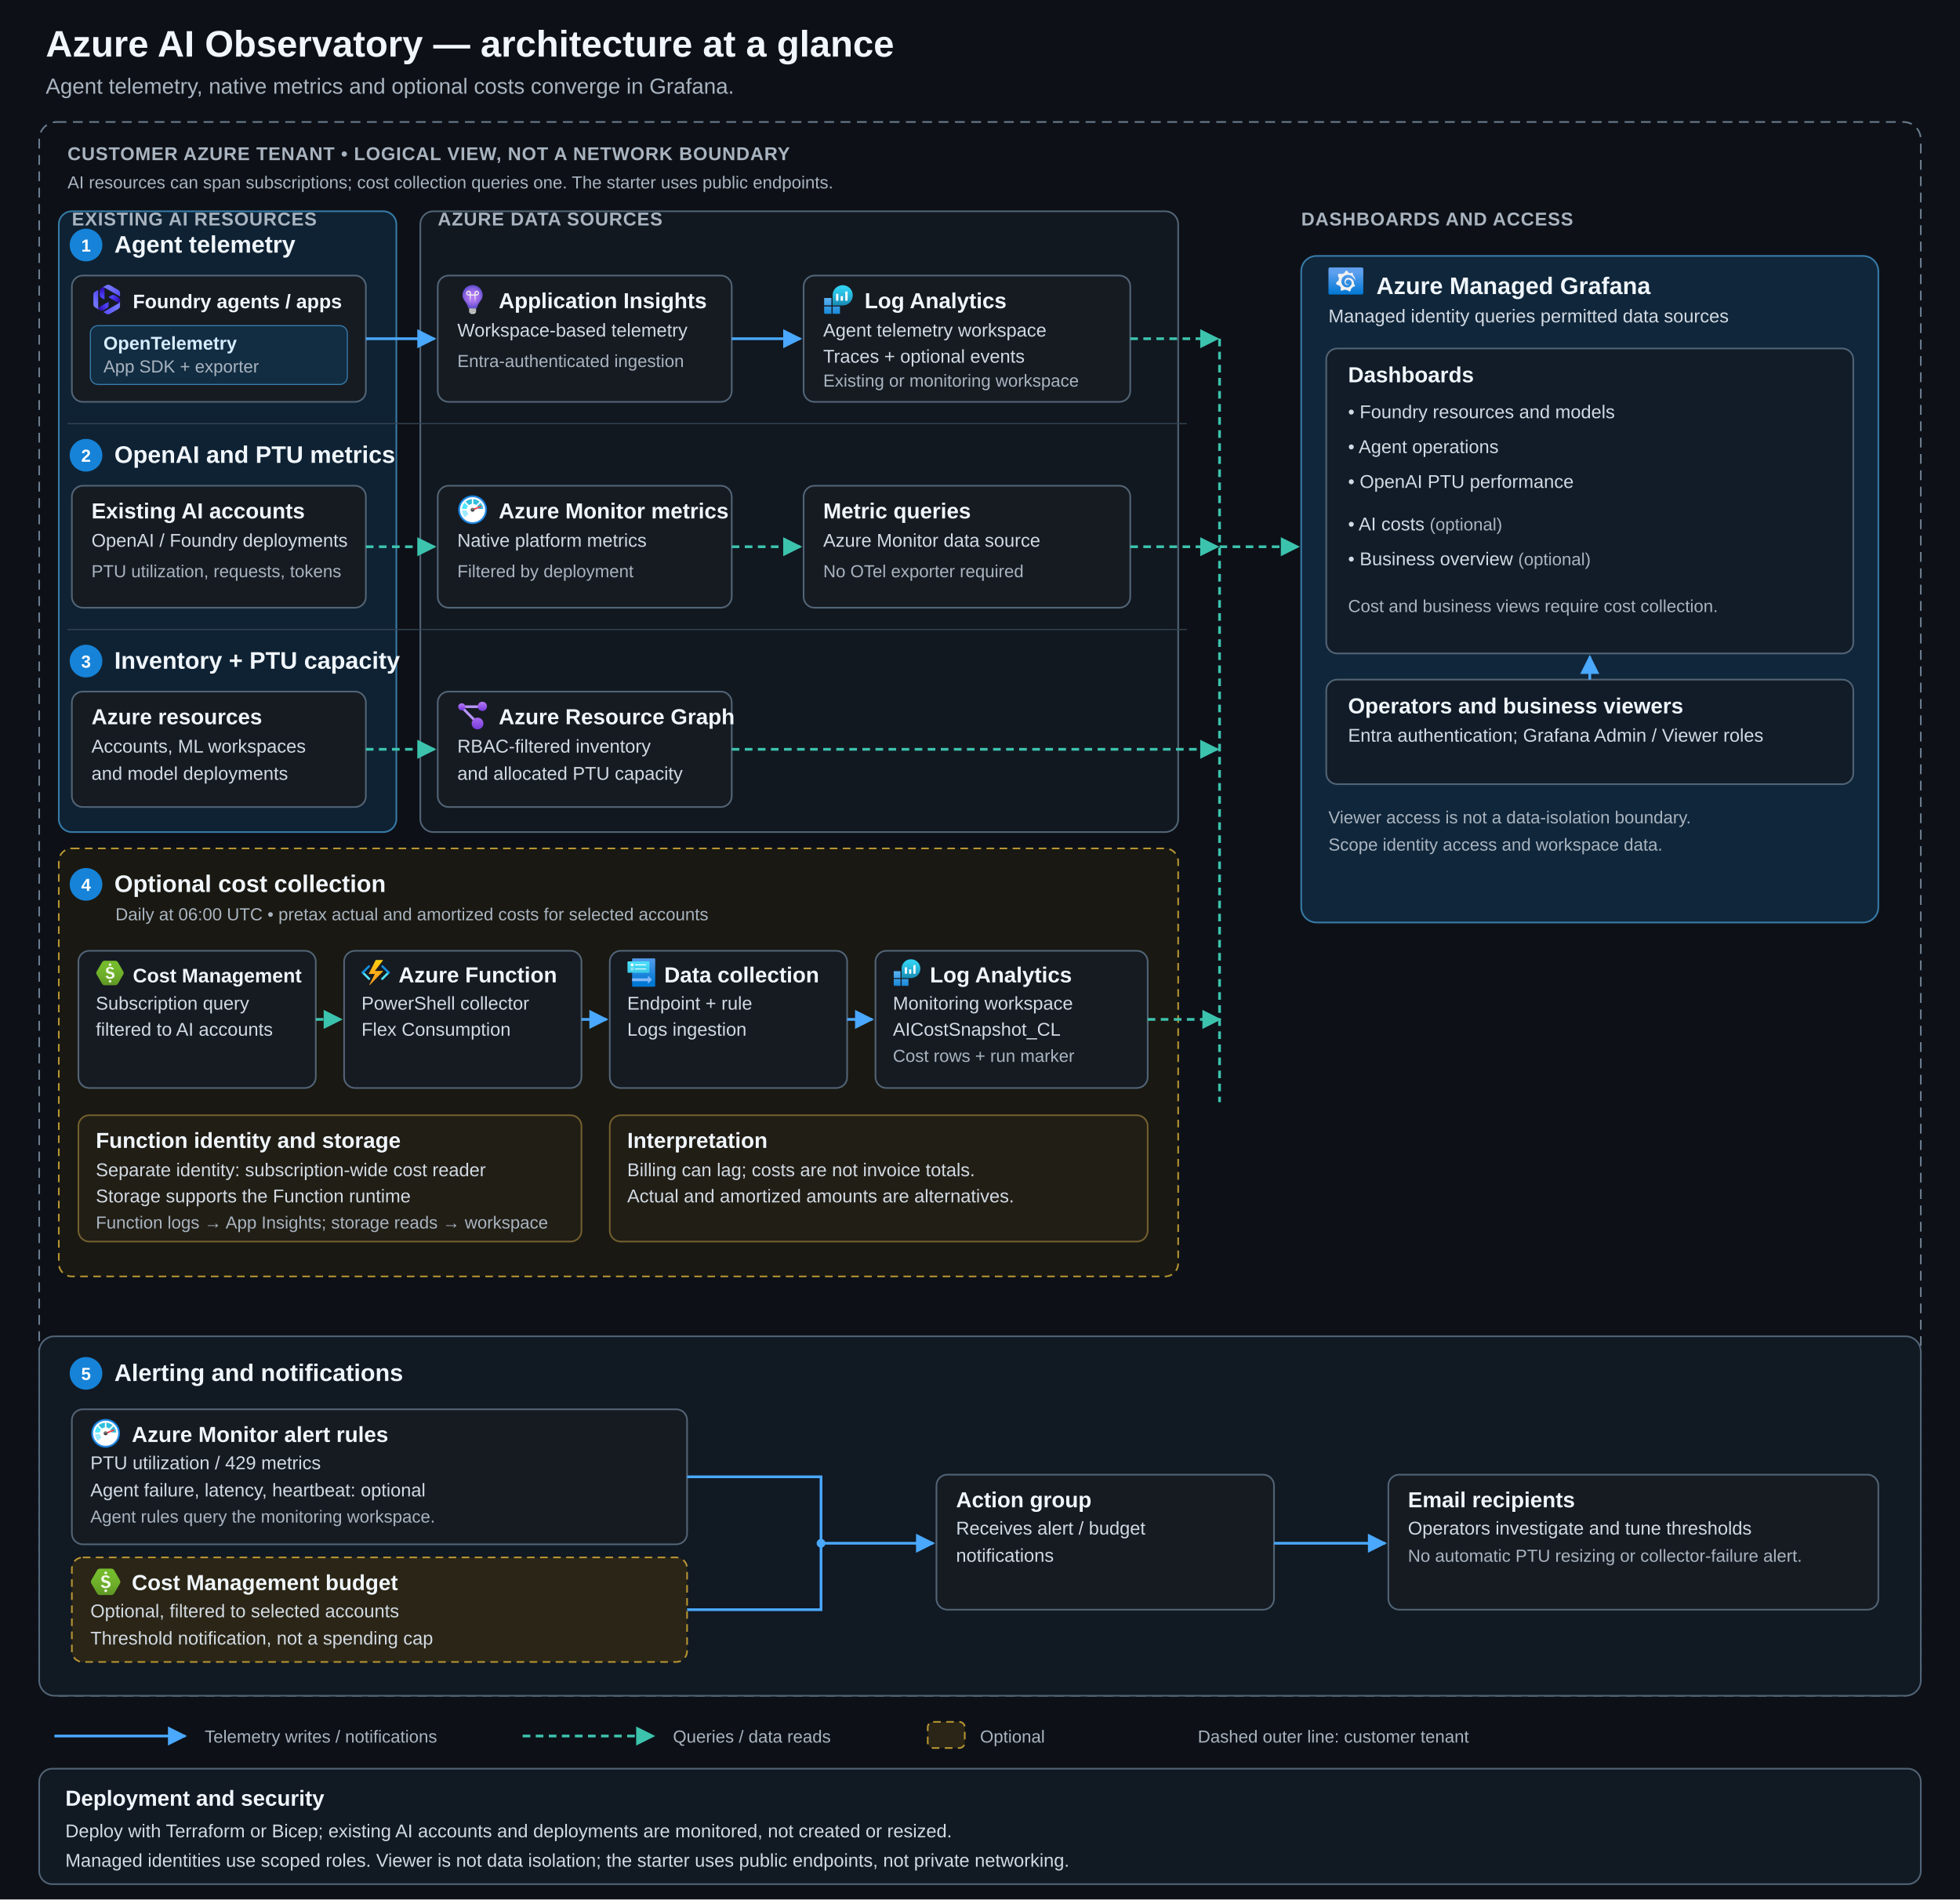
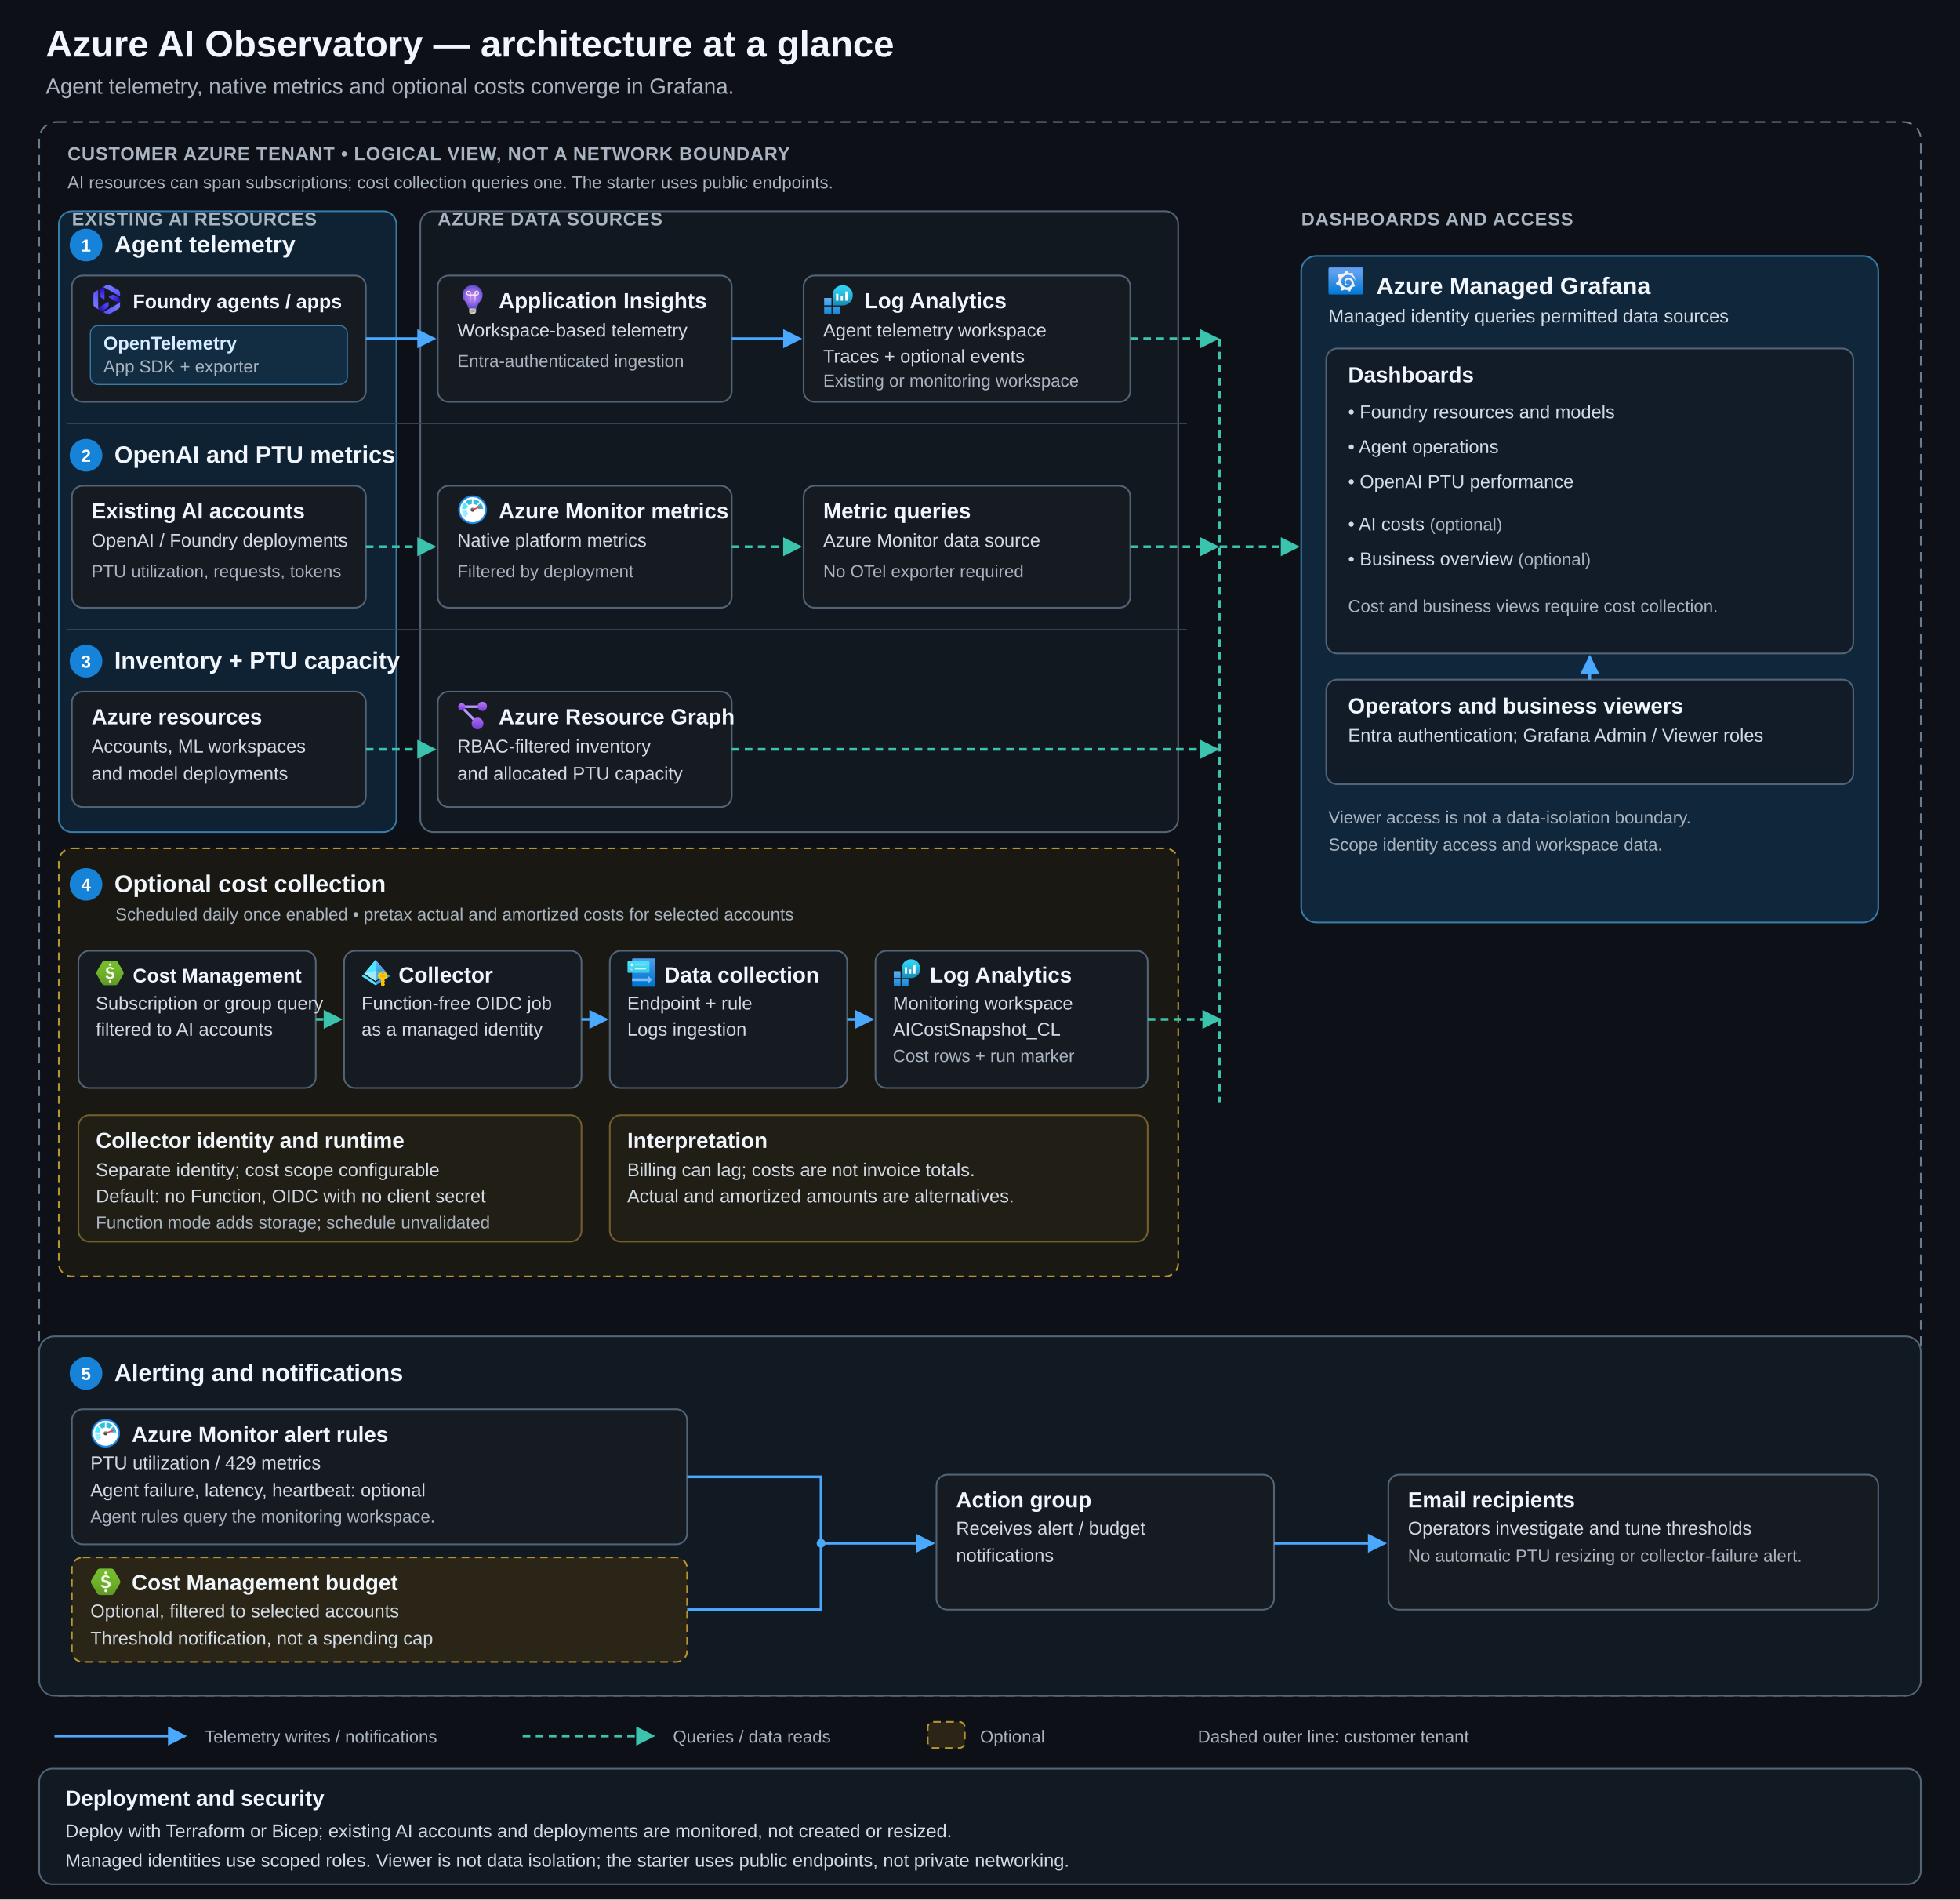
<svg xmlns="http://www.w3.org/2000/svg" width="1800" height="1744" viewBox="0 0 1800 1744" role="img" aria-labelledby="title description" style="max-width:100%;height:auto">
  <defs>
    <marker id="arrow" viewBox="0 0 10 10" refX="9" refY="5" markerWidth="7" markerHeight="7" orient="auto">
      <path d="M0 0L10 5L0 10z" fill="#4aa8ff" />
    </marker>
    <marker id="arrow-teal" viewBox="0 0 10 10" refX="9" refY="5" markerWidth="7" markerHeight="7" orient="auto">
      <path d="M0 0L10 5L0 10z" fill="#3cc3ae" />
    </marker>
    <style>
      text { font-family: "Segoe UI", Arial, sans-serif; fill: #f0f6fc; }
      .title { font-size: 34px; font-weight: 600; }
      .subtitle { font-size: 20px; fill: #a9b4c0; }
      .section { font-size: 22px; font-weight: 600; }
      .section-small { font-size: 17px; font-weight: 700; fill: #a9b4c0; letter-spacing: 0.6px; }
      .name { font-size: 20px; font-weight: 600; }
      .body { font-size: 17px; fill: #d2dae3; }
      .small { font-size: 16px; fill: #a9b4c0; }
      .label { font-size: 15px; font-weight: 600; fill: #a9b4c0; }
      .num { font-size: 16px; font-weight: 700; fill: #fff; text-anchor: middle; }
      .box { fill: #161b22; stroke: #526476; stroke-width: 1.5; }
      .source-group { fill: #0f2233; stroke: #377ba8; stroke-width: 1.5; }
      .data-group { fill: #111820; stroke: #526476; stroke-width: 1.5; }
      .optional { fill: #2a2516; stroke: #b79532; stroke-width: 1.5; stroke-dasharray: 7 5; }
      .flow { fill: none; stroke: #4aa8ff; stroke-width: 2.5; marker-end: url(#arrow); }
      .data { fill: none; stroke: #3cc3ae; stroke-width: 2.5; stroke-dasharray: 7 5; marker-end: url(#arrow-teal); }
      .bus { fill: none; stroke: #3cc3ae; stroke-width: 2.5; stroke-dasharray: 7 5; }
      .divider { stroke: #344454; stroke-width: 1; }
    </style>
  </defs>
  <rect width="1800" height="1744" fill="#0d1117" />
  <text x="42" y="52" class="title">Azure AI Observatory — architecture at a glance</text>
  <text x="42" y="86" class="subtitle">Agent telemetry, native metrics and optional costs converge in Grafana.</text>
  <rect x="36" y="112" width="1728" height="1445" rx="16" fill="#0d1117" stroke="#6b7c8e" stroke-width="1.5" stroke-dasharray="9 6" />
  <text x="62" y="147" class="section-small">CUSTOMER AZURE TENANT • LOGICAL VIEW, NOT A NETWORK BOUNDARY</text>
  <text x="62" y="173" class="small">AI resources can span subscriptions; cost collection queries one. The starter uses public endpoints.</text>
  <rect x="54" y="194" width="310" height="570" rx="12" class="source-group" />
  <rect x="386" y="194" width="696" height="570" rx="12" class="data-group" />
  <text x="66" y="207" class="section-small">EXISTING AI RESOURCES</text>
  <text x="402" y="207" class="section-small">AZURE DATA SOURCES</text>
  <text x="1195" y="207" class="section-small">DASHBOARDS AND ACCESS</text>
  <circle cx="79" cy="225" r="15" fill="#1683d8" />
  <text x="79" y="231" class="num">1</text>
  <text x="105" y="232" class="section">Agent telemetry</text>
  <rect x="66" y="253" width="270" height="116" rx="10" class="box" />
  <svg id="azure-icon-1-uuid-f9dbb74c-bb65-44f5-a0f2-185541c8f2e3" viewBox="0 0 18 18" x="84" y="261" width="28" height="28" aria-hidden="true">
    <defs>
      <linearGradient id="azure-icon-1-uuid-c41a1b5d-c3ee-4413-bef2-f5a072ba936e" x1="7.28" y1="272.84" x2=".39" y2="267.87" gradientTransform="translate(0 280) scale(1 -1)" gradientUnits="userSpaceOnUse">
        <stop offset="0" stop-color="#4f42fd" />
        <stop offset=".8" stop-color="#7274ff" />
      </linearGradient>
      <linearGradient id="azure-icon-1-uuid-7a8397bb-f82e-4b4e-8fb1-c49dc20eae52" x1="10.19" y1="268.41" x2="4.38" y2="265.16" gradientTransform="translate(0 280) scale(1 -1)" gradientUnits="userSpaceOnUse">
        <stop offset=".25" stop-color="#4f42fd" />
        <stop offset="1" stop-color="#2c08ac" />
      </linearGradient>
      <linearGradient id="azure-icon-1-uuid-364cb38b-25e6-4d45-a5f3-7f7567cf1947" x1="17.43" y1="267.02" x2="5.08" y2="264.98" gradientTransform="translate(0 280) scale(1 -1)" gradientUnits="userSpaceOnUse">
        <stop offset=".2" stop-color="#7274ff" />
        <stop offset="1" stop-color="#4f42fd" />
      </linearGradient>
      <linearGradient id="azure-icon-1-uuid-fb32e334-867d-4ede-bed1-56aecae762cb" x1="10.15" y1="273.41" x2="16.87" y2="269.71" gradientTransform="translate(0 280) scale(1 -1)" gradientUnits="userSpaceOnUse">
        <stop offset=".25" stop-color="#4f42fd" />
        <stop offset="1" stop-color="#2c08ac" />
      </linearGradient>
      <linearGradient id="azure-icon-1-uuid-257bedeb-cb4e-48ec-978d-667d943d4887" x1="17.68" y1="270.57" x2="8.68" y2="279.43" gradientTransform="translate(0 280) scale(1 -1)" gradientUnits="userSpaceOnUse">
        <stop offset="0" stop-color="#4f42fd" />
        <stop offset=".8" stop-color="#7274ff" />
      </linearGradient>
      <linearGradient id="azure-icon-1-uuid-d24b3f2b-55bd-4731-8d82-2ccb3a949da7" x1="6.64" y1="271.02" x2="6.64" y2="278.12" gradientTransform="translate(0 280) scale(1 -1)" gradientUnits="userSpaceOnUse">
        <stop offset=".25" stop-color="#4f42fd" />
        <stop offset="1" stop-color="#2c08ac" />
      </linearGradient>
    </defs>
    <path d="M5.02,15.31l-2.82-1.63c-.66-.38-1.06-1.08-1.06-1.83v-5.69c0-.76.4-1.46,1.06-1.83l1.53-.88c.1-.06.24.01.24.14v9.91c0,.37.1.73.28,1.04.18.32.45.59.78.78h0Z" fill="url(#azure-icon-1-uuid-c41a1b5d-c3ee-4413-bef2-f5a072ba936e)" />
    <path d="M10.14,10.59v1.76c0,.76-.4,1.46-1.06,1.83l-1.94,1.12c-.65.38-1.46.38-2.12,0-.33-.19-.59-.46-.78-.78-.18-.31-.28-.67-.28-1.04v-.42c0,.36.39.59.71.4l5.23-3.02c.1-.06.24.01.24.14Z" fill="url(#azure-icon-1-uuid-7a8397bb-f82e-4b4e-8fb1-c49dc20eae52)" />
    <path d="M16.86,9.53v3.26c0,.76-.4,1.46-1.06,1.83l-4.93,2.84c-.65.38-1.46.38-2.12,0l-1.53-.88c-.1-.06-.1-.21,0-.27l8.59-4.96c.32-.19.58-.45.76-.77.18-.32.28-.68.28-1.06Z" fill="url(#azure-icon-1-uuid-364cb38b-25e6-4d45-a5f3-7f7567cf1947)" />
    <path d="M10.22,7.46l1.53-.88c.65-.38,1.46-.38,2.12,0l1.94,1.12c.65.38,1.06,1.08,1.06,1.83,0,.38-.1.74-.28,1.06-.18.31-.44.58-.76.77l-.36.21c.31-.18.31-.63,0-.81l-5.23-3.02c-.1-.06-.1-.21,0-.27Z" fill="url(#azure-icon-1-uuid-fb32e334-867d-4ede-bed1-56aecae762cb)" />
    <path d="M5.94,2.16l2.82-1.63c.66-.38,1.46-.38,2.12,0l4.93,2.84c.65.38,1.06,1.08,1.06,1.83v1.76c0,.12-.13.2-.24.14L8.04,2.16c-.32-.18-.68-.28-1.05-.28-.37,0-.73.09-1.06.28h0Z" fill="url(#azure-icon-1-uuid-257bedeb-cb4e-48ec-978d-667d943d4887)" />
    <path d="M7.47,8.95l-1.53-.88c-.66-.38-1.06-1.08-1.06-1.83v-2.24c0-.76.4-1.46,1.06-1.83.33-.19.69-.28,1.06-.28s.72.09,1.04.28l.36.21c-.31-.18-.7.05-.7.41v6.04c0,.12-.13.2-.24.14h0Z" fill="url(#azure-icon-1-uuid-d24b3f2b-55bd-4731-8d82-2ccb3a949da7)" />
  </svg>
  <text x="122" y="283" class="name" style="font-size:18px">Foundry agents / apps</text>
  <rect x="83" y="299" width="236" height="54" rx="7" fill="#122d42" stroke="#377ba8" />
  <text x="95" y="321" class="body" style="font-weight:600;fill:#d7edff">OpenTelemetry</text>
  <text x="95" y="342" class="small">App SDK + exporter</text>
  <rect x="402" y="253" width="270" height="116" rx="10" class="box" />
  <svg id="azure-icon-2-b6f6d99e-f330-481d-836f-ea58cc42217f" viewBox="0 0 18 18" x="420" y="261" width="28" height="28" aria-hidden="true">
    <defs>
      <radialGradient id="azure-icon-2-a7a1c431-6c6d-4a8f-9a69-8da437e5b0c5" cx="9" cy="7.35" r="6.42" gradientUnits="userSpaceOnUse">
        <stop offset="0" stop-color="#b77af4" />
        <stop offset="0.21" stop-color="#b378f2" />
        <stop offset="0.43" stop-color="#a672ed" />
        <stop offset="0.65" stop-color="#9267e4" />
        <stop offset="0.88" stop-color="#7559d8" />
        <stop offset="1" stop-color="#624fd0" />
      </radialGradient>
      <linearGradient id="azure-icon-2-ec0c4f0d-5c8e-4882-96a1-89d61808eb49" x1="9.02" y1="3.91" x2="9.08" y2="11.49" gradientUnits="userSpaceOnUse">
        <stop offset="0" stop-color="#f2f2f2" />
        <stop offset="0.23" stop-color="#f1f1f2" stop-opacity="0.99" />
        <stop offset="0.37" stop-color="#ededf1" stop-opacity="0.95" />
        <stop offset="0.48" stop-color="#e7e5f0" stop-opacity="0.89" />
        <stop offset="0.58" stop-color="#dedbee" stop-opacity="0.81" />
        <stop offset="0.67" stop-color="#d3ceeb" stop-opacity="0.7" />
        <stop offset="0.76" stop-color="#c4bee8" stop-opacity="0.57" />
        <stop offset="0.84" stop-color="#b4abe5" stop-opacity="0.41" />
        <stop offset="0.92" stop-color="#a095e1" stop-opacity="0.22" />
        <stop offset="0.99" stop-color="#8b7ddc" stop-opacity="0.02" />
        <stop offset="1" stop-color="#897bdc" stop-opacity="0" />
      </linearGradient>
    </defs>
    <path d="M10.23,17.39l.81-.87V14.2H7v2.32l.81.87A.32.32,0,0,0,8,17.5h2A.32.32,0,0,0,10.23,17.39Z" fill="#cecece" />
    <path d="M9,.5A5.89,5.89,0,0,0,3.09,7.07c.27,2.47,2.62,3.62,3.29,6.75a.49.49,0,0,0,.47.38h4.3a.49.49,0,0,0,.47-.38c.67-3.13,3-4.28,3.29-6.75A5.89,5.89,0,0,0,9,.5ZM7,14.2" fill="url(#azure-icon-2-a7a1c431-6c6d-4a8f-9a69-8da437e5b0c5)" />
    <path d="M11.46,3.79a1.4,1.4,0,0,0-1.35,1.44V6H8V5.23A1.41,1.41,0,0,0,6.59,3.79,1.4,1.4,0,0,0,5.24,5.23,1.41,1.41,0,0,0,6.59,6.68h.64v6a.36.36,0,0,0,.72,0v-6h2.16v6a.36.36,0,1,0,.72,0v-6h.63a1.4,1.4,0,0,0,1.35-1.45A1.4,1.4,0,0,0,11.46,3.79ZM7.23,6H6.55a.74.74,0,0,1-.68-.77.74.74,0,0,1,.68-.77.74.74,0,0,1,.68.77Zm4.28,0h-.68V5.19a.68.68,0,1,1,1.35,0A.73.73,0,0,1,11.51,6Z" fill="url(#azure-icon-2-ec0c4f0d-5c8e-4882-96a1-89d61808eb49)" />
    <polygon points="6.96 15.8 11.04 15.01 11.04 14.56 6.96 15.36 6.96 15.8" fill="#999" />
    <polygon points="11.04 16.11 11.04 15.67 6.96 16.48 6.96 16.52 7.27 16.86 11.04 16.11" fill="#999" />
  </svg>
  <text x="458" y="283" class="name">Application Insights</text>
  <text x="420" y="309" class="body">Workspace-based telemetry</text>
  <text x="420" y="337" class="small">Entra-authenticated ingestion</text>
  <rect x="738" y="253" width="300" height="116" rx="10" class="box" />
  <svg id="azure-icon-3-b388e944-5509-49c9-84d7-f38bffa995b2" viewBox="0 0 18 18" x="756" y="261" width="28" height="28" aria-hidden="true">
    <defs>
      <linearGradient id="azure-icon-3-a997e203-1d7d-4cb9-b131-5dc44e029b46" x1="5.23" y1="17.45" x2="5.23" y2="8.09" gradientUnits="userSpaceOnUse">
        <stop offset="0" stop-color="#1988d9" />
        <stop offset="0.9" stop-color="#54aef0" />
      </linearGradient>
      <linearGradient id="azure-icon-3-e122e9d8-aee5-4f1a-a60e-b1eae355daa5" x1="11.5" y1="12.45" x2="11.5" y2="0.55" gradientUnits="userSpaceOnUse">
        <stop offset="0" stop-color="#198ab3" />
        <stop offset="0.01" stop-color="#198bb4" />
        <stop offset="0.44" stop-color="#27b2d7" />
        <stop offset="0.79" stop-color="#2fcbed" />
        <stop offset="1" stop-color="#32d4f5" />
      </linearGradient>
    </defs>
    <path d="M5.59,13.13H9.91v4.32H5.59ZM1.15,17.45H4.87V13.13H.55v3.72A.6.6,0,0,0,1.15,17.45Zm-.6-5H4.87V8.09H.55Z" fill="url(#azure-icon-3-a997e203-1d7d-4cb9-b131-5dc44e029b46)" />
    <path d="M11.5.55a5.89,5.89,0,0,1,5.95,6,5.89,5.89,0,0,1-5.95,5.95H5.55V6.5A5.89,5.89,0,0,1,11.5.55Z" fill-rule="evenodd" fill="url(#azure-icon-3-e122e9d8-aee5-4f1a-a60e-b1eae355daa5)" />
    <rect x="7.59" y="5.65" width="1.36" height="4.08" fill="#fff" />
    <rect x="10.31" y="7.01" width="1.36" height="2.72" fill="#fff" />
    <rect x="13.03" y="4.29" width="1.36" height="5.44" fill="#fff" />
  </svg>
  <text x="794" y="283" class="name">Log Analytics</text>
  <text x="756" y="309" class="body">Agent telemetry workspace</text>
  <text x="756" y="333" class="body">Traces + optional events</text>
  <text x="756" y="355" class="small">Existing or monitoring workspace</text>
  <path d="M336 311H399" class="flow" />
  <path d="M672 311H735" class="flow" />
  <path d="M1038 311H1118" class="data" />
  <line x1="62" y1="389" x2="1090" y2="389" class="divider" />
  <circle cx="79" cy="418" r="15" fill="#1683d8" />
  <text x="79" y="424" class="num">2</text>
  <text x="105" y="425" class="section">OpenAI and PTU metrics</text>
  <rect x="66" y="446" width="270" height="112" rx="10" class="box" />
  <text x="84" y="476" class="name">Existing AI accounts</text>
  <text x="84" y="502" class="body">OpenAI / Foundry deployments</text>
  <text x="84" y="530" class="small">PTU utilization, requests, tokens</text>
  <rect x="402" y="446" width="270" height="112" rx="10" class="box" />
  <svg id="azure-icon-4-e4e764cd-2e73-472f-b88a-bf8bfc2c2994" viewBox="0 0 18 18" x="420" y="454" width="28" height="28" aria-hidden="true">
    <defs>
      <radialGradient id="azure-icon-4-ac8b32da-30ca-4b92-8d0f-8d2d5ef278a0" cx="5.72" cy="7.45" r="8.42" gradientTransform="translate(3.23 1.51) scale(1.01 1.01)" gradientUnits="userSpaceOnUse">
        <stop offset="0.18" stop-color="#5ea0ef" />
        <stop offset="0.56" stop-color="#5c9fee" />
        <stop offset="0.69" stop-color="#559ced" />
        <stop offset="0.78" stop-color="#4a97e9" />
        <stop offset="0.86" stop-color="#3990e4" />
        <stop offset="0.93" stop-color="#2387de" />
        <stop offset="0.99" stop-color="#087bd6" />
        <stop offset="1" stop-color="#0078d4" />
      </radialGradient>
      <radialGradient id="azure-icon-4-a9954820-cb38-4943-9842-f0a568d2b015" cx="28.18" cy="202.29" r="2.7" gradientTransform="translate(-17.77 -185.01) scale(0.95)" gradientUnits="userSpaceOnUse">
        <stop offset="0.19" stop-color="#8c8e90" />
        <stop offset="0.35" stop-color="#848688" />
        <stop offset="0.6" stop-color="#6e7071" />
        <stop offset="0.91" stop-color="#4a4b4c" />
        <stop offset="1" stop-color="#3e3f3f" />
      </radialGradient>
    </defs>
    <ellipse cx="9" cy="9" rx="8.5" ry="8.47" fill="url(#azure-icon-4-ac8b32da-30ca-4b92-8d0f-8d2d5ef278a0)" />
    <ellipse cx="9" cy="9" rx="7.4" ry="7.37" fill="#fff" />
    <path d="M2.72,9.44a6.24,6.24,0,0,0,1.82,4l2-2a3.53,3.53,0,0,1-1-2Z" fill="#9cebff" />
    <path d="M13.13,4.27A6.25,6.25,0,0,0,9.44,2.74V5.53a3.41,3.41,0,0,1,1.71.7Z" fill="#32bedd" />
    <path d="M4.87,4.27l2,2a3.41,3.41,0,0,1,1.71-.7V2.74A6.25,6.25,0,0,0,4.87,4.27Z" fill="#32bedd" />
    <path d="M11.78,6.85a3.6,3.6,0,0,1,.71,1.71h2.79a6.16,6.16,0,0,0-1.53-3.67Z" fill="#32bedd" />
    <path d="M6.22,6.85l-2-2A6.16,6.16,0,0,0,2.72,8.56H5.51A3.6,3.6,0,0,1,6.22,6.85Z" fill="#50e6ff" />
    <path d="M14.14,7a.45.45,0,0,0-.57-.25L9.45,8.41l.32.81,4.12-1.63A.44.44,0,0,0,14.14,7Z" fill="#f04049" />
    <ellipse cx="9" cy="9" rx="1.2" ry="1.2" fill="url(#azure-icon-4-a9954820-cb38-4943-9842-f0a568d2b015)" />
  </svg>
  <text x="458" y="476" class="name">Azure Monitor metrics</text>
  <text x="420" y="502" class="body">Native platform metrics</text>
  <text x="420" y="530" class="small">Filtered by deployment</text>
  <rect x="738" y="446" width="300" height="112" rx="10" class="box" />
  <text x="756" y="476" class="name">Metric queries</text>
  <text x="756" y="502" class="body">Azure Monitor data source</text>
  <text x="756" y="530" class="small">No OTel exporter required</text>
  <path d="M336 502H399" class="data" />
  <path d="M672 502H735" class="data" />
  <path d="M1038 502H1118" class="data" />
  <line x1="62" y1="578" x2="1090" y2="578" class="divider" />
  <circle cx="79" cy="607" r="15" fill="#1683d8" />
  <text x="79" y="613" class="num">3</text>
  <text x="105" y="614" class="section">Inventory + PTU capacity</text>
  <rect x="66" y="635" width="270" height="106" rx="10" class="box" />
  <text x="84" y="665" class="name">Azure resources</text>
  <text x="84" y="691" class="body">Accounts, ML workspaces</text>
  <text x="84" y="716" class="body">and model deployments</text>
  <rect x="402" y="635" width="270" height="106" rx="10" class="box" />
  <svg id="azure-icon-5-a5043521-e54b-4e71-96d7-f0f67d7a7413" viewBox="0 0 18 18" x="420" y="643" width="28" height="28" aria-hidden="true">
    <defs>
      <linearGradient id="azure-icon-5-aaf70b12-8383-43d3-8674-d08878f903d1" x1="2.63" y1="5.99" x2="2.63" y2="1.75" gradientUnits="userSpaceOnUse">
        <stop offset="0" stop-color="#773adc" />
        <stop offset="1" stop-color="#b77af4" />
      </linearGradient>
      <linearGradient id="azure-icon-5-ac810344-4e2d-4dad-99ba-9567b44e7523" x1="14.76" y1="6.31" x2="14.76" y2="0.85" gradientUnits="userSpaceOnUse">
        <stop offset="0" stop-color="#773adc" />
        <stop offset="1" stop-color="#b77af4" />
      </linearGradient>
      <linearGradient id="azure-icon-5-b4b36432-ae36-466e-9abd-a30eb14585d3" x1="11.92" y1="17.27" x2="11.92" y2="7.71" gradientUnits="userSpaceOnUse">
        <stop offset="0" stop-color="#773adc" />
        <stop offset="1" stop-color="#b77af4" />
      </linearGradient>
    </defs>
    <path d="M11.56,14.24,1.79,4.35A.77.77,0,0,1,2.34,3H14.76V4.58H4.19l8.47,8.58Z" fill="#b796f9" />
    <ellipse cx="2.63" cy="3.87" rx="2.13" ry="2.12" fill="url(#azure-icon-5-aaf70b12-8383-43d3-8674-d08878f903d1)" />
    <ellipse cx="14.76" cy="3.58" rx="2.74" ry="2.73" fill="url(#azure-icon-5-ac810344-4e2d-4dad-99ba-9567b44e7523)" />
    <ellipse cx="11.92" cy="13.69" rx="3.47" ry="3.46" fill="url(#azure-icon-5-b4b36432-ae36-466e-9abd-a30eb14585d3)" />
  </svg>
  <text x="458" y="665" class="name">Azure Resource Graph</text>
  <text x="420" y="691" class="body">RBAC-filtered inventory</text>
  <text x="420" y="716" class="body">and allocated PTU capacity</text>
  <path d="M336 688H399" class="data" />
  <path d="M672 688H1118" class="data" />
  <path d="M1120 311V1012" class="bus" />
  <path d="M1120 502H1192" class="data" />
  <rect x="1195" y="235" width="530" height="612" rx="14" fill="#10263a" stroke="#377ba8" stroke-width="1.5" />
  <svg viewBox="0 0 18 18" x="1220" y="242" width="32" height="32" aria-hidden="true">
    <defs>
      <linearGradient id="azure-icon-6-a4ccd0c3-fde6-4875-800b-333de0a25cb9" x1="9" y1="2" x2="9" y2="16" gradientUnits="userSpaceOnUse">
        <stop offset="0.18" stop-color="#5ea0ef" />
        <stop offset="1" stop-color="#0078d4" />
      </linearGradient>
    </defs>
    <g id="azure-icon-6-e0962381-da5c-47a2-ae4c-adf850116f2b">
      <g>
        <rect y="2" width="18" height="14" rx="0.76" fill="url(#azure-icon-6-a4ccd0c3-fde6-4875-800b-333de0a25cb9)" />
        <path d="M8.318,4.81s-.004.016-.009.043a3.97,3.97,0,0,0-1.213.573A2.829,2.829,0,0,0,4.934,5.5a3.092,3.092,0,0,0,.559,2.097A5.249,5.249,0,0,0,5.218,8.789a2.797,2.797,0,0,0-1.354,1.573,2.979,2.979,0,0,0,1.888,1.065l.003-.002a4.409,4.409,0,0,0,.668.903,2.348,2.348,0,0,0,.045,1.665,2.708,2.708,0,0,0,1.742-.531,4.385,4.385,0,0,0,1.587.223,1.952,1.952,0,0,0,1.262.746,2.011,2.011,0,0,0,.605-1.33h0l-.001-.027h0l-.002-.028a3.514,3.514,0,0,0,.984-1.041,1.6,1.6,0,0,0,1.103-.401,1.682,1.682,0,0,0-.572-1.065h0l-.016-.011h0l-.014-.009a2.808,2.808,0,0,0-2.852-3.153c-2.835-.103-2.531,4.888.284,3.512.173-.416-.484.024-.662-.069A1.168,1.168,0,0,1,8.834,9.58a1.47,1.47,0,0,1,2.255-1.1c1.883,1.053.537,3.992-1.429,3.827.014,0-.002,0-.002-.001a3.067,3.067,0,0,1-2.99-3.049A3.306,3.306,0,0,1,9.867,5.844C11.784,5.662,13.24,7.22,13.785,8.831a3.441,3.441,0,0,0-1.134-2.95,1.581,1.581,0,0,0-.186-1.134,1.68,1.68,0,0,0-1.094.281,4.253,4.253,0,0,0-1.095-.304A2.033,2.033,0,0,0,9.29,3.57a2.157,2.157,0,0,0-.972,1.24" fill="#f2f2f2" />
      </g>
    </g>
  </svg>
  <text x="1264" y="270" class="section">Azure Managed Grafana</text>
  <text x="1220" y="296" class="body">Managed identity queries permitted data sources</text>
  <rect x="1218" y="320" width="484" height="280" rx="10" fill="#111c28" stroke="#526476" stroke-width="1.5" />
  <text x="1238" y="351" class="name">Dashboards</text>
  <text x="1238" y="384" class="body">• Foundry resources and models</text>
  <text x="1238" y="416" class="body">• Agent operations</text>
  <text x="1238" y="448" class="body">• OpenAI PTU performance</text>
  <text x="1238" y="487" class="body">• AI costs <tspan class="small">(optional)</tspan>
  </text>
  <text x="1238" y="519" class="body">• Business overview <tspan class="small">(optional)</tspan>
  </text>
  <text x="1238" y="562" class="small">Cost and business views require cost collection.</text>
  <rect x="1218" y="624" width="484" height="96" rx="10" fill="#111c28" stroke="#526476" stroke-width="1.5" />
  <path d="M1460 624V603" class="flow" />
  <text x="1238" y="655" class="name">Operators and business viewers</text>
  <text x="1238" y="681" class="body">Entra authentication; Grafana Admin / Viewer roles</text>
  <text x="1220" y="756" class="small">Viewer access is not a data-isolation boundary.</text>
  <text x="1220" y="781" class="small">Scope identity access and workspace data.</text>
  <rect x="54" y="779" width="1028" height="393" rx="12" fill="#191812" stroke="#b79532" stroke-width="1.5" stroke-dasharray="7 5" />
  <circle cx="79" cy="812" r="15" fill="#1683d8" />
  <text x="79" y="818" class="num">4</text>
  <text x="105" y="819" class="section">Optional cost collection</text>
-   <text x="106" y="845" class="small">Daily at 06:00 UTC • pretax actual and amortized costs for selected accounts</text>
+   <text x="106" y="845" class="small">Scheduled daily once enabled • pretax actual and amortized costs for selected accounts</text>
  <rect x="72" y="873" width="218" height="126" rx="10" class="box" />
  <svg id="azure-icon-7-e00fef30-156c-4930-8b65-3a593543aa1d" viewBox="0 0 18 18" x="88" y="880" width="26" height="26" aria-hidden="true">
    <defs>
      <linearGradient id="azure-icon-7-a45ba9b5-2e08-4c39-8916-0bab184f06e9" x1="9" y1="1.48" x2="9" y2="17.07" gradientUnits="userSpaceOnUse">
        <stop offset="0" stop-color="#76bc2d" />
        <stop offset="0.32" stop-color="#73b82c" />
        <stop offset="0.65" stop-color="#6cab29" />
        <stop offset="0.99" stop-color="#5e9724" />
        <stop offset="1" stop-color="#5e9624" />
      </linearGradient>
      <linearGradient id="azure-icon-7-e74e2f36-f70f-4351-9609-a084522a8ba7" x1="6.13" y1="9.28" x2="11.87" y2="9.28" gradientUnits="userSpaceOnUse">
        <stop offset="0" stop-color="#fff" />
        <stop offset="1" stop-color="#fff" />
      </linearGradient>
    </defs>
    <path d="M12.35,1.48H5.65a2,2,0,0,0-1.73,1L.58,8.28a2,2,0,0,0,0,2l3.34,5.79a2,2,0,0,0,1.73,1h6.7a2,2,0,0,0,1.73-1l3.34-5.79a2,2,0,0,0,0-2l-3.34-5.8A2,2,0,0,0,12.35,1.48Z" fill="url(#azure-icon-7-a45ba9b5-2e08-4c39-8916-0bab184f06e9)" />
    <path d="M9.07,4.81A.82.82,0,0,1,8.25,4,.82.82,0,0,1,9.89,4,.82.82,0,0,1,9.07,4.81Zm-.82,9.75a.82.82,0,1,0,1.64,0,.82.82,0,0,0-1.64,0Zm.84-2.7A1.5,1.5,0,0,1,7.58,11l-1.45.28A2.68,2.68,0,0,0,9,13c1.69,0,2.91-.89,2.91-2.13a2.07,2.07,0,0,0-1.12-2A13,13,0,0,0,9,8.33c-.67-.16-1.1-.53-1.1-1A1,1,0,0,1,9,6.46a1.4,1.4,0,0,1,1.29.69l1.25-.4A2.56,2.56,0,0,0,9,5.45c-1.18,0-2.55.52-2.55,2,0,1.81,1.11,2.17,2.69,2.48.37.07,1.23.32,1.23,1C10.33,11.31,10,11.86,9.09,11.86Z" opacity="0.9" fill="url(#azure-icon-7-e74e2f36-f70f-4351-9609-a084522a8ba7)" />
  </svg>
  <text x="122" y="902" class="name" style="font-size:18px">Cost Management</text>
-   <text x="88" y="927" class="body">Subscription query</text>
+   <text x="88" y="927" class="body">Subscription or group query</text>
  <text x="88" y="951" class="body">filtered to AI accounts</text>
  <rect x="316" y="873" width="218" height="126" rx="10" class="box" />
-   <svg id="azure-icon-8-a2c88306-fa03-4e5b-b192-401f0b77808b" viewBox="0 0 18 18" x="332" y="880" width="26" height="26" aria-hidden="true">
-     <defs>
-       <linearGradient id="azure-icon-8-b403aca7-f387-4434-96b4-ae157edc835f" x1="-175.993" y1="-343.723" x2="-175.993" y2="-359.232" gradientTransform="translate(212.573 370.548) scale(1.156 1.029)" gradientUnits="userSpaceOnUse">
-         <stop offset="0" stop-color="#fea11b" />
-         <stop offset="0.284" stop-color="#fea51a" />
-         <stop offset="0.547" stop-color="#feb018" />
-         <stop offset="0.8" stop-color="#ffc314" />
-         <stop offset="1" stop-color="#ffd70f" />
+   <svg id="azure-icon-13-f807cdde-18f2-4574-ba14-f0b1eef94a4a" viewBox="0 0 18 18" x="332" y="880" width="26" height="26" aria-hidden="true">
+     <defs>
+       <linearGradient id="azure-icon-13-bb67b154-af8f-4a53-a9ce-aa046b9398e9" x1="13.18" y1="13.01" x2="8.63" y2="4.38" gradientUnits="userSpaceOnUse">
+         <stop offset="0" stop-color="#1988d9" />
+         <stop offset="0.9" stop-color="#54aef0" />
+       </linearGradient>
+       <linearGradient id="azure-icon-13-a47d7138-084a-471d-8d63-744e75b9e8a3" x1="11.22" y1="10.5" x2="14.37" y2="15.93" gradientUnits="userSpaceOnUse">
+         <stop offset="0.1" stop-color="#54aef0" />
+         <stop offset="0.29" stop-color="#4fabee" />
+         <stop offset="0.51" stop-color="#41a2e9" />
+         <stop offset="0.74" stop-color="#2a93e0" />
+         <stop offset="0.88" stop-color="#1988d9" />
      </linearGradient>
    </defs>
    <g>
-       <path d="M2.37,7.475H3.2a.267.267,0,0,1,.267.267v6.148a.533.533,0,0,1-.533.533H2.1a0,0,0,0,1,0,0V7.741a.267.267,0,0,1,.267-.267Z" transform="translate(12.507 16.705) rotate(134.919)" fill="#50e6ff" />
-       <path d="M2.325,3.6h.833a.267.267,0,0,1,.267.267v6.583a0,0,0,0,1,0,0H2.591a.533.533,0,0,1-.533-.533V3.865A.267.267,0,0,1,2.325,3.6Z" transform="translate(5.759 0.114) rotate(44.919)" fill="#1490df" />
+       <polygon points="1.15 10.22 8.93 15.27 16.85 10.21 17.85 11.36 8.93 17.11 0.15 11.37 1.15 10.22" fill="#50e6ff" />
+       <polygon points="1.73 9.58 8.93 1 16.28 9.59 8.93 14.23 1.73 9.58" fill="#fff" />
+       <polygon points="8.93 1 8.93 14.23 1.73 9.58 8.93 1" fill="#50e6ff" />
+       <polygon points="8.93 1 8.93 14.23 16.28 9.59 8.93 1" fill="url(#azure-icon-13-bb67b154-af8f-4a53-a9ce-aa046b9398e9)" />
+       <polygon points="8.93 7.83 16.28 9.59 8.93 14.23 8.93 7.83" fill="#53b1e0" />
+       <polygon points="8.93 14.23 1.73 9.58 8.93 7.83 8.93 14.23" fill="#9cebff" />
+       <polygon points="8.93 17.11 17.85 11.36 16.85 10.21 8.93 15.27 8.93 17.11" fill="url(#azure-icon-13-a47d7138-084a-471d-8d63-744e75b9e8a3)" />
+       <g>
+         <path d="M16.32,11.88a1.16,1.16,0,0,0,0-1.65h0l-2-2a1.16,1.16,0,0,0-1.64,0h0l-2,2a1.18,1.18,0,0,0,0,1.65l1.67,1.67a.32.32,0,0,1,.09.23v3.1a.36.36,0,0,0,.12.28l.76.76a.25.25,0,0,0,.37,0l.73-.73h0l.44-.44a.15.15,0,0,0,0-.21l-.31-.31a.16.16,0,0,1,0-.24l.31-.31a.16.16,0,0,0,0-.22l-.31-.31a.15.15,0,0,1,0-.23l.31-.32a.15.15,0,0,0,0-.21l-.44-.44v-.16ZM13.5,8.71a.66.66,0,1,1-.66.66.66.66,0,0,1,.66-.66Z" fill="#ffca00" />
+         <path d="M13,17h0a.14.14,0,0,0,.24-.11V14.33a.16.16,0,0,0-.06-.13h0a.14.14,0,0,0-.22.13v2.51A.15.15,0,0,0,13,17Z" fill="#ff9300" opacity="0.75" />
+         <rect x="11.9" y="10.9" width="3.29" height="0.39" rx="0.18" fill="#ff9300" opacity="0.75" />
+         <rect x="11.9" y="11.53" width="3.29" height="0.39" rx="0.18" fill="#ff9300" opacity="0.75" />
+       </g>
    </g>
-     <g>
-       <path d="M14.53,7.475h.833a.533.533,0,0,1,.533.533v6.148a.267.267,0,0,1-.267.267H14.8a.267.267,0,0,1-.267-.267V7.475a0,0,0,0,1,0,0Z" transform="translate(12.223 -7.555) rotate(45.081)" fill="#50e6ff" />
-       <path d="M15.108,3.6h.833a0,0,0,0,1,0,0v6.583a.267.267,0,0,1-.267.267h-.833a.267.267,0,0,1-.267-.267V4.131a.533.533,0,0,1,.533-.533Z" transform="translate(31.022 1.222) rotate(135.081)" fill="#1490df" />
-     </g>
-     <path d="M8.459,9.9H4.87a.193.193,0,0,1-.2-.181.166.166,0,0,1,.018-.075L8.991,1.13a.206.206,0,0,1,.186-.106h4.245a.193.193,0,0,1,.2.181.165.165,0,0,1-.035.1L8.534,7.966h4.928a.193.193,0,0,1,.2.181.176.176,0,0,1-.052.122L5.421,16.788c-.077.046-.624.5-.356-.189h0Z" fill="url(#azure-icon-8-b403aca7-f387-4434-96b4-ae157edc835f)" />
-   </svg>
-   <text x="366" y="902" class="name">Azure Function</text>
-   <text x="332" y="927" class="body">PowerShell collector</text>
-   <text x="332" y="951" class="body">Flex Consumption</text>
+   </svg>
+   <text x="366" y="902" class="name">Collector</text>
+   <text x="332" y="927" class="body">Function-free OIDC job</text>
+   <text x="332" y="951" class="body">as a managed identity</text>
  <rect x="560" y="873" width="218" height="126" rx="10" class="box" />
  <svg viewBox="0 0 18 18" x="576" y="880" width="26" height="26" aria-hidden="true">
    <defs>
      <linearGradient id="azure-icon-9-bbff16ce-7aad-4b86-8bb2-89788b5b99a6" x1="10.463" y1="15.888" x2="10.463" y2="-2.112" gradientUnits="userSpaceOnUse">
        <stop offset="0" stop-color="#0078d4" />
        <stop offset="1" stop-color="#5ea0ef" />
      </linearGradient>
      <linearGradient id="azure-icon-9-b0f3e3a3-1263-4ba0-98ae-dae6e73e6321" x1="7.179" y1="0.537" x2="7.179" y2="12.51" gradientUnits="userSpaceOnUse">
        <stop offset="0" stop-color="#50e6ff" />
        <stop offset="1" stop-color="#32bedd" />
      </linearGradient>
    </defs>
    <rect x="3.113" width="14.7" height="18" rx="0.6" fill="url(#azure-icon-9-bbff16ce-7aad-4b86-8bb2-89788b5b99a6)" />
    <rect x="0.187" y="1.867" width="13.985" height="7.291" rx="0.541" fill="url(#azure-icon-9-b0f3e3a3-1263-4ba0-98ae-dae6e73e6321)" />
    <path d="M11.887,4.423H5.069a.122.122,0,0,1-.124-.12V3.9a.123.123,0,0,1,.123-.123h6.818a.124.124,0,0,1,.124.123v.4a.122.122,0,0,1-.122.123Zm-7.9.291V3.488a.212.212,0,0,0-.212-.212H2.547a.212.212,0,0,0-.212.211h0V4.714a.211.211,0,0,0,.211.211H3.773a.211.211,0,0,0,.212-.211Z" fill="#fff" />
    <path d="M11.886,7.023H5.069A.124.124,0,0,1,4.945,6.9h0V6.494a.124.124,0,0,1,.124-.124h6.816a.125.125,0,0,1,.124.124v.4a.125.125,0,0,1-.123.125ZM3.68,6.194H2.657v1.02H3.68V6.194m.107-.321A.216.216,0,0,1,4,6.087V7.32a.214.214,0,0,1-.214.213H2.55a.213.213,0,0,1-.213-.213V6.083A.213.213,0,0,1,2.55,5.87Z" fill="#fff" opacity="0.8" />
    <path d="M13.382,11.108a.121.121,0,0,0-.084-.035.118.118,0,0,0-.117.119v1.365h0v.122H3.113v1.773H13.181v1.385a.118.118,0,0,0,.2.084L15.705,13.6l0,0a.117.117,0,0,0,0-.166Z" fill="#83b9f9" />​
</svg>
  <text x="610" y="902" class="name">Data collection</text>
  <text x="576" y="927" class="body">Endpoint + rule</text>
  <text x="576" y="951" class="body">Logs ingestion</text>
  <rect x="804" y="873" width="250" height="126" rx="10" class="box" />
  <svg id="azure-icon-10-b388e944-5509-49c9-84d7-f38bffa995b2" viewBox="0 0 18 18" x="820" y="880" width="26" height="26" aria-hidden="true">
    <defs>
      <linearGradient id="azure-icon-10-a997e203-1d7d-4cb9-b131-5dc44e029b46" x1="5.23" y1="17.45" x2="5.23" y2="8.09" gradientUnits="userSpaceOnUse">
        <stop offset="0" stop-color="#1988d9" />
        <stop offset="0.9" stop-color="#54aef0" />
      </linearGradient>
      <linearGradient id="azure-icon-10-e122e9d8-aee5-4f1a-a60e-b1eae355daa5" x1="11.5" y1="12.45" x2="11.5" y2="0.55" gradientUnits="userSpaceOnUse">
        <stop offset="0" stop-color="#198ab3" />
        <stop offset="0.01" stop-color="#198bb4" />
        <stop offset="0.44" stop-color="#27b2d7" />
        <stop offset="0.79" stop-color="#2fcbed" />
        <stop offset="1" stop-color="#32d4f5" />
      </linearGradient>
    </defs>
    <path d="M5.59,13.13H9.91v4.32H5.59ZM1.15,17.45H4.87V13.13H.55v3.72A.6.6,0,0,0,1.15,17.45Zm-.6-5H4.87V8.09H.55Z" fill="url(#azure-icon-10-a997e203-1d7d-4cb9-b131-5dc44e029b46)" />
    <path d="M11.5.55a5.89,5.89,0,0,1,5.95,6,5.89,5.89,0,0,1-5.95,5.95H5.55V6.5A5.89,5.89,0,0,1,11.5.55Z" fill-rule="evenodd" fill="url(#azure-icon-10-e122e9d8-aee5-4f1a-a60e-b1eae355daa5)" />
    <rect x="7.59" y="5.65" width="1.36" height="4.08" fill="#fff" />
    <rect x="10.31" y="7.01" width="1.36" height="2.72" fill="#fff" />
    <rect x="13.03" y="4.29" width="1.36" height="5.44" fill="#fff" />
  </svg>
  <text x="854" y="902" class="name">Log Analytics</text>
  <text x="820" y="927" class="body">Monitoring workspace</text>
  <text x="820" y="951" class="body">AICostSnapshot_CL</text>
  <text x="820" y="975" class="small">Cost rows + run marker</text>
  <path d="M290 936H313" class="data" />
  <path d="M534 936H557" class="flow" />
  <path d="M778 936H801" class="flow" />
  <path d="M1054 936H1120" class="data" />
  <rect x="72" y="1024" width="462" height="116" rx="10" fill="#211e16" stroke="#725f2e" stroke-width="1.5" />
-   <text x="88" y="1054" class="name">Function identity and storage</text>
-   <text x="88" y="1080" class="body">Separate identity: subscription-wide cost reader</text>
-   <text x="88" y="1104" class="body">Storage supports the Function runtime</text>
-   <text x="88" y="1128" class="small">Function logs → App Insights; storage reads → workspace</text>
+   <text x="88" y="1054" class="name">Collector identity and runtime</text>
+   <text x="88" y="1080" class="body">Separate identity; cost scope configurable</text>
+   <text x="88" y="1104" class="body">Default: no Function, OIDC with no client secret</text>
+   <text x="88" y="1128" class="small">Function mode adds storage; schedule unvalidated</text>
  <rect x="560" y="1024" width="494" height="116" rx="10" fill="#211e16" stroke="#725f2e" stroke-width="1.5" />
  <text x="576" y="1054" class="name">Interpretation</text>
  <text x="576" y="1080" class="body">Billing can lag; costs are not invoice totals.</text>
  <text x="576" y="1104" class="body">Actual and amortized amounts are alternatives.</text>
  <rect x="36" y="1227" width="1728" height="330" rx="14" fill="#111923" stroke="#526476" stroke-width="1.5" />
  <circle cx="79" cy="1261" r="15" fill="#1683d8" />
  <text x="79" y="1267" class="num">5</text>
  <text x="105" y="1268" class="section">Alerting and notifications</text>
  <rect x="66" y="1294" width="565" height="124" rx="10" class="box" />
  <svg id="azure-icon-11-e4e764cd-2e73-472f-b88a-bf8bfc2c2994" viewBox="0 0 18 18" x="83" y="1302" width="28" height="28" aria-hidden="true">
    <defs>
      <radialGradient id="azure-icon-11-ac8b32da-30ca-4b92-8d0f-8d2d5ef278a0" cx="5.72" cy="7.45" r="8.42" gradientTransform="translate(3.23 1.51) scale(1.01 1.01)" gradientUnits="userSpaceOnUse">
        <stop offset="0.18" stop-color="#5ea0ef" />
        <stop offset="0.56" stop-color="#5c9fee" />
        <stop offset="0.69" stop-color="#559ced" />
        <stop offset="0.78" stop-color="#4a97e9" />
        <stop offset="0.86" stop-color="#3990e4" />
        <stop offset="0.93" stop-color="#2387de" />
        <stop offset="0.99" stop-color="#087bd6" />
        <stop offset="1" stop-color="#0078d4" />
      </radialGradient>
      <radialGradient id="azure-icon-11-a9954820-cb38-4943-9842-f0a568d2b015" cx="28.18" cy="202.29" r="2.7" gradientTransform="translate(-17.77 -185.01) scale(0.95)" gradientUnits="userSpaceOnUse">
        <stop offset="0.19" stop-color="#8c8e90" />
        <stop offset="0.35" stop-color="#848688" />
        <stop offset="0.6" stop-color="#6e7071" />
        <stop offset="0.91" stop-color="#4a4b4c" />
        <stop offset="1" stop-color="#3e3f3f" />
      </radialGradient>
    </defs>
    <ellipse cx="9" cy="9" rx="8.5" ry="8.47" fill="url(#azure-icon-11-ac8b32da-30ca-4b92-8d0f-8d2d5ef278a0)" />
    <ellipse cx="9" cy="9" rx="7.4" ry="7.37" fill="#fff" />
    <path d="M2.72,9.44a6.24,6.24,0,0,0,1.82,4l2-2a3.53,3.53,0,0,1-1-2Z" fill="#9cebff" />
    <path d="M13.13,4.27A6.25,6.25,0,0,0,9.44,2.74V5.53a3.41,3.41,0,0,1,1.71.7Z" fill="#32bedd" />
    <path d="M4.87,4.27l2,2a3.41,3.41,0,0,1,1.71-.7V2.74A6.25,6.25,0,0,0,4.87,4.27Z" fill="#32bedd" />
    <path d="M11.78,6.85a3.6,3.6,0,0,1,.71,1.71h2.79a6.16,6.16,0,0,0-1.53-3.67Z" fill="#32bedd" />
    <path d="M6.22,6.85l-2-2A6.16,6.16,0,0,0,2.72,8.56H5.51A3.6,3.6,0,0,1,6.22,6.85Z" fill="#50e6ff" />
    <path d="M14.14,7a.45.45,0,0,0-.57-.25L9.45,8.41l.32.81,4.12-1.63A.44.44,0,0,0,14.14,7Z" fill="#f04049" />
    <ellipse cx="9" cy="9" rx="1.2" ry="1.2" fill="url(#azure-icon-11-a9954820-cb38-4943-9842-f0a568d2b015)" />
  </svg>
  <text x="121" y="1324" class="name">Azure Monitor alert rules</text>
  <text x="83" y="1349" class="body">PTU utilization / 429 metrics</text>
  <text x="83" y="1374" class="body">Agent failure, latency, heartbeat: optional</text>
  <text x="83" y="1398" class="small">Agent rules query the monitoring workspace.</text>
  <rect x="66" y="1430" width="565" height="96" rx="10" class="optional" />
  <g transform="translate(-445 136)">
    <svg id="azure-icon-12-e00fef30-156c-4930-8b65-3a593543aa1d" viewBox="0 0 18 18" x="528" y="1302" width="28" height="28" aria-hidden="true">
      <defs>
        <linearGradient id="azure-icon-12-a45ba9b5-2e08-4c39-8916-0bab184f06e9" x1="9" y1="1.48" x2="9" y2="17.07" gradientUnits="userSpaceOnUse">
          <stop offset="0" stop-color="#76bc2d" />
          <stop offset="0.32" stop-color="#73b82c" />
          <stop offset="0.65" stop-color="#6cab29" />
          <stop offset="0.99" stop-color="#5e9724" />
          <stop offset="1" stop-color="#5e9624" />
        </linearGradient>
        <linearGradient id="azure-icon-12-e74e2f36-f70f-4351-9609-a084522a8ba7" x1="6.13" y1="9.28" x2="11.87" y2="9.28" gradientUnits="userSpaceOnUse">
          <stop offset="0" stop-color="#fff" />
          <stop offset="1" stop-color="#fff" />
        </linearGradient>
      </defs>
      <path d="M12.35,1.48H5.65a2,2,0,0,0-1.73,1L.58,8.28a2,2,0,0,0,0,2l3.34,5.79a2,2,0,0,0,1.73,1h6.7a2,2,0,0,0,1.73-1l3.34-5.79a2,2,0,0,0,0-2l-3.34-5.8A2,2,0,0,0,12.35,1.48Z" fill="url(#azure-icon-12-a45ba9b5-2e08-4c39-8916-0bab184f06e9)" />
      <path d="M9.07,4.81A.82.82,0,0,1,8.25,4,.82.82,0,0,1,9.89,4,.82.82,0,0,1,9.07,4.81Zm-.82,9.75a.82.82,0,1,0,1.64,0,.82.82,0,0,0-1.64,0Zm.84-2.7A1.5,1.5,0,0,1,7.58,11l-1.45.28A2.68,2.68,0,0,0,9,13c1.69,0,2.91-.89,2.91-2.13a2.07,2.07,0,0,0-1.12-2A13,13,0,0,0,9,8.33c-.67-.16-1.1-.53-1.1-1A1,1,0,0,1,9,6.46a1.4,1.4,0,0,1,1.29.69l1.25-.4A2.56,2.56,0,0,0,9,5.45c-1.18,0-2.55.52-2.55,2,0,1.81,1.11,2.17,2.69,2.48.37.07,1.23.32,1.23,1C10.33,11.31,10,11.86,9.09,11.86Z" opacity="0.9" fill="url(#azure-icon-12-e74e2f36-f70f-4351-9609-a084522a8ba7)" />
    </svg>
  </g>
  <text x="121" y="1460" class="name">Cost Management budget</text>
  <text x="83" y="1485" class="body">Optional, filtered to selected accounts</text>
  <text x="83" y="1510" class="body">Threshold notification, not a spending cap</text>
  <rect x="860" y="1354" width="310" height="124" rx="10" class="box" />
  <text x="878" y="1384" class="name">Action group</text>
  <text x="878" y="1409" class="body">Receives alert / budget</text>
  <text x="878" y="1434" class="body">notifications</text>
  <rect x="1275" y="1354" width="450" height="124" rx="10" class="box" />
  <text x="1293" y="1384" class="name">Email recipients</text>
  <text x="1293" y="1409" class="body">Operators investigate and tune thresholds</text>
  <text x="1293" y="1434" class="small">No automatic PTU resizing or collector-failure alert.</text>
  <path d="M631 1356H754V1478H631" fill="none" stroke="#4aa8ff" stroke-width="2.5" />
  <circle cx="754" cy="1417" r="4" fill="#4aa8ff" />
  <path d="M754 1417H857" class="flow" />
  <path d="M1170 1417H1272" class="flow" />
  <path d="M50 1594H170" class="flow" />
  <text x="188" y="1600" class="small">Telemetry writes / notifications</text>
  <path d="M480 1594H600" class="data" />
  <text x="618" y="1600" class="small">Queries / data reads</text>
  <rect x="852" y="1581" width="34" height="24" rx="5" class="optional" />
  <text x="900" y="1600" class="small">Optional</text>
  <text x="1100" y="1600" class="small">Dashed outer line: customer tenant</text>
  <rect x="36" y="1624" width="1728" height="106" rx="12" fill="#111923" stroke="#526476" stroke-width="1.5" />
  <text x="60" y="1658" class="name">Deployment and security</text>
  <text x="60" y="1687" class="body">Deploy with Terraform or Bicep; existing AI accounts and deployments are monitored, not created or resized.</text>
  <text x="60" y="1714" class="body">Managed identities use scoped roles. Viewer is not data isolation; the starter uses public endpoints, not private networking.</text>
</svg>
